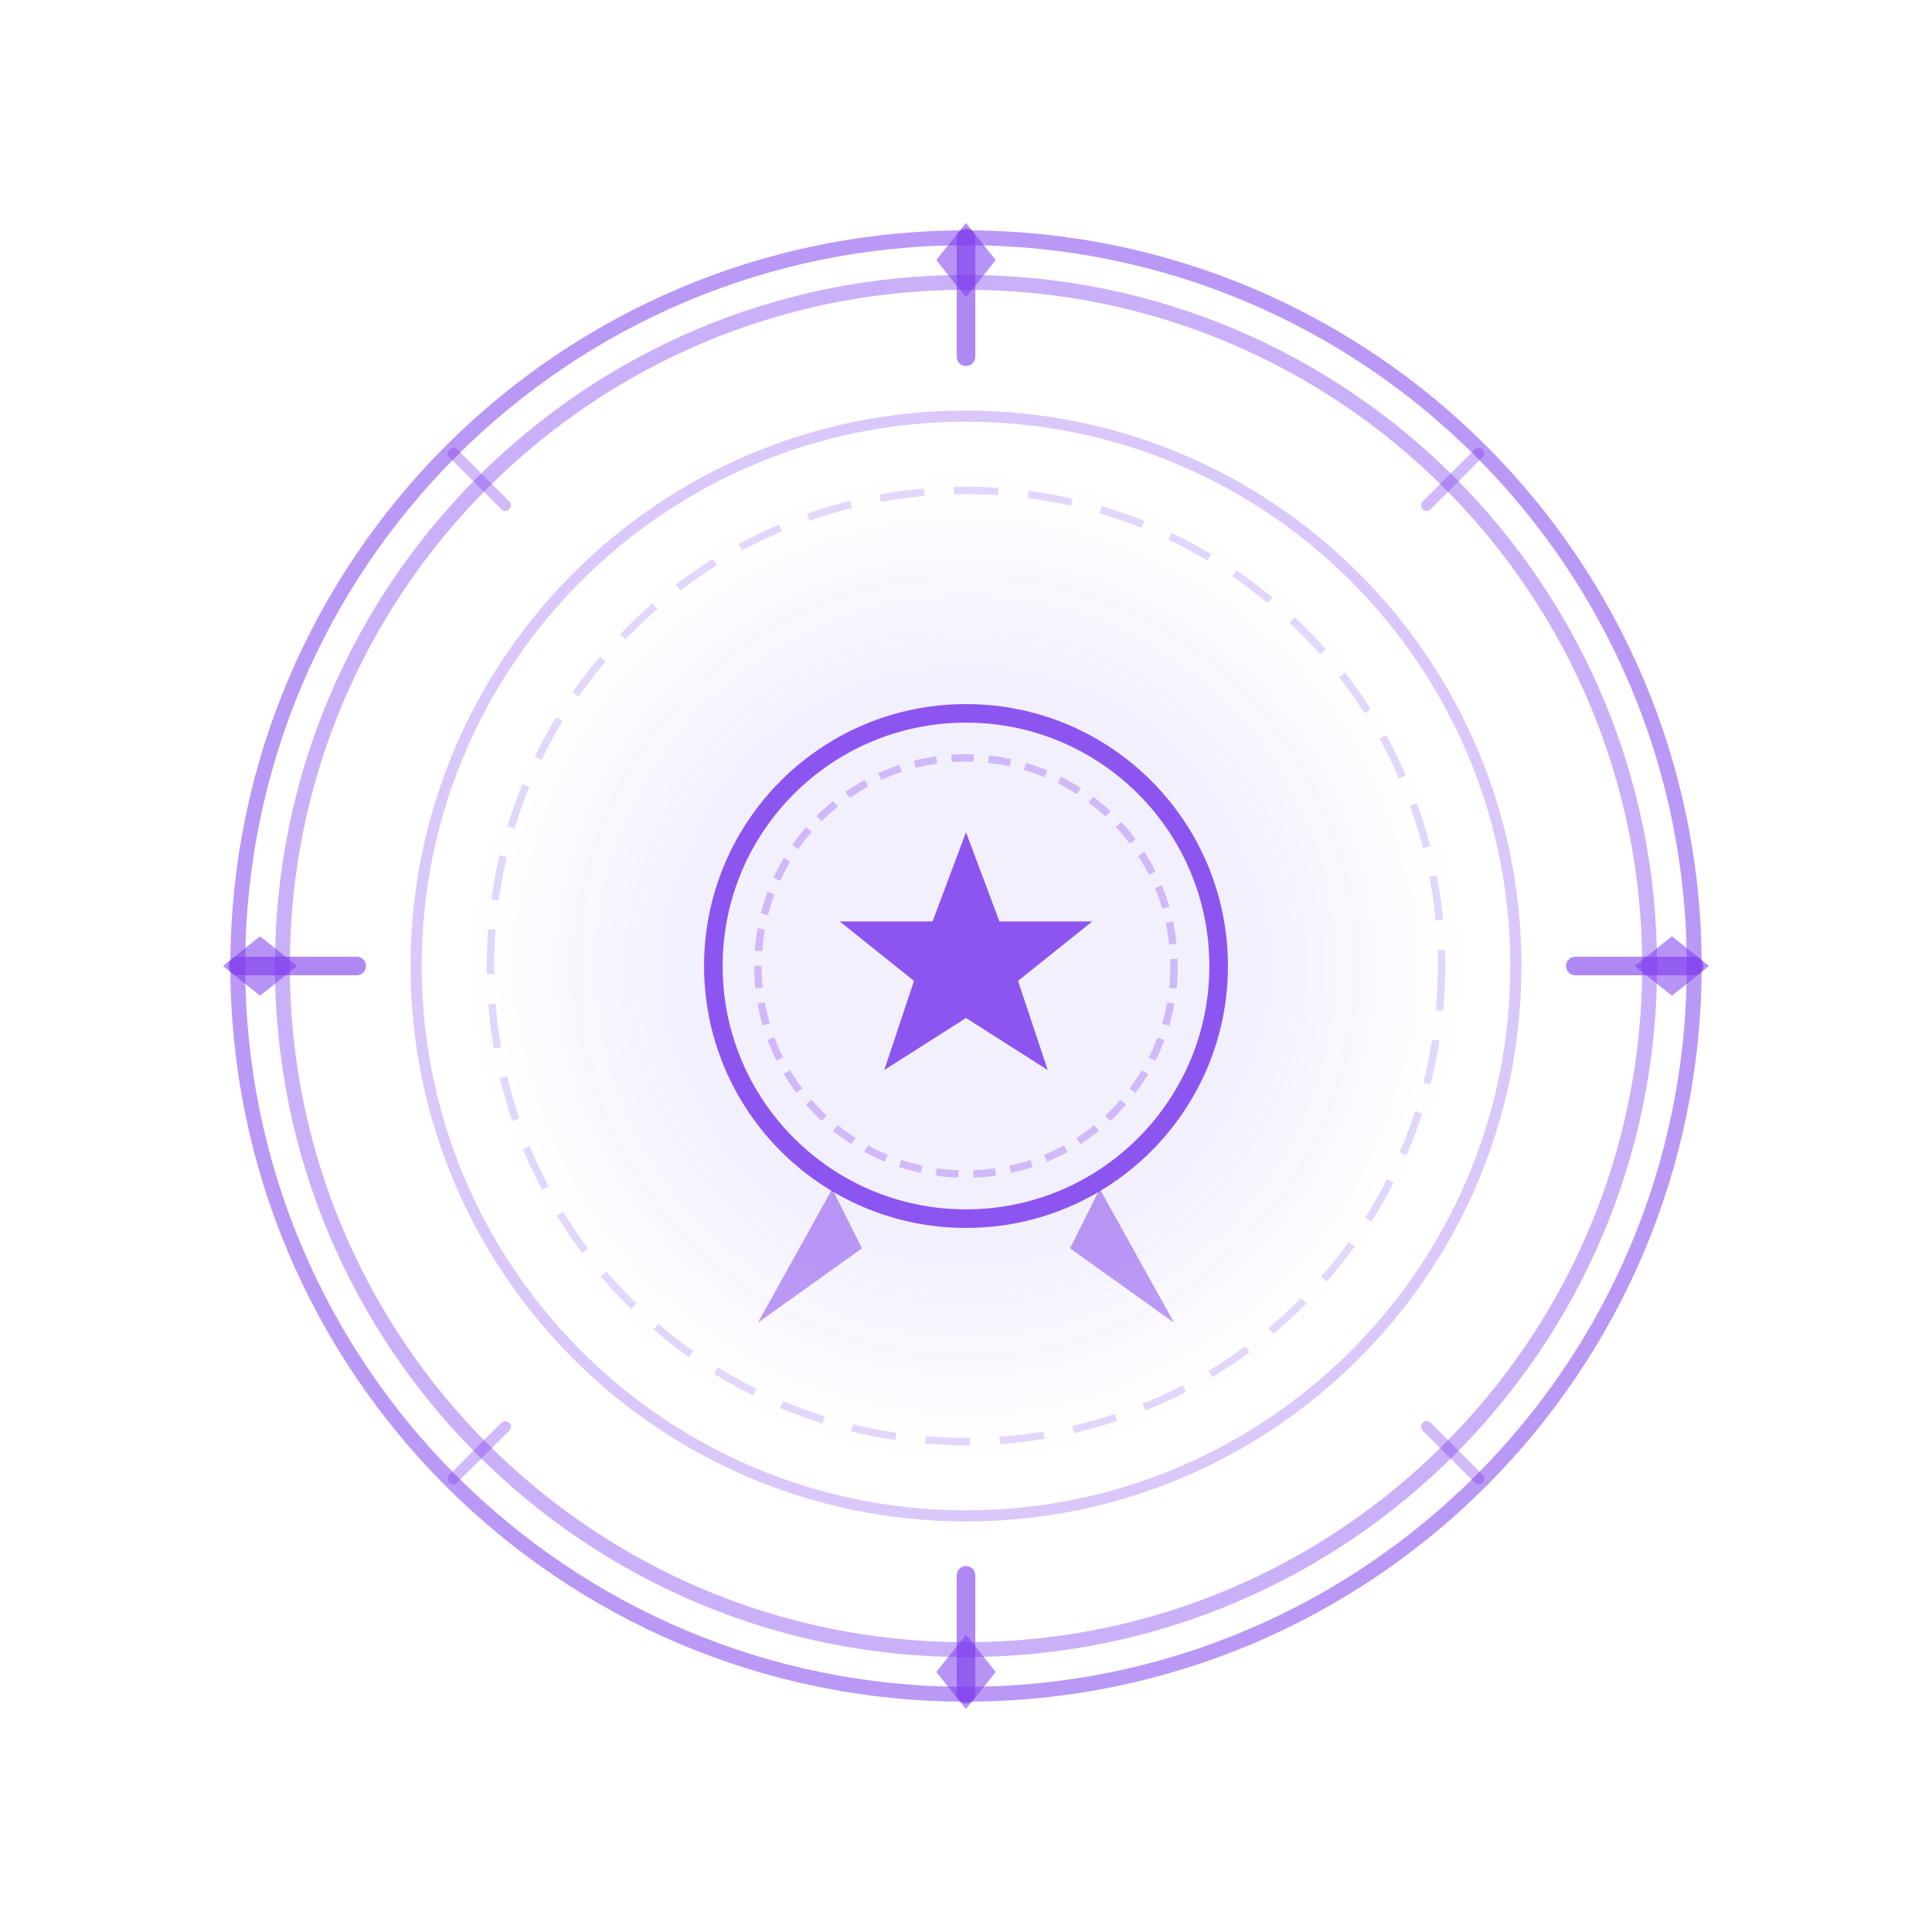
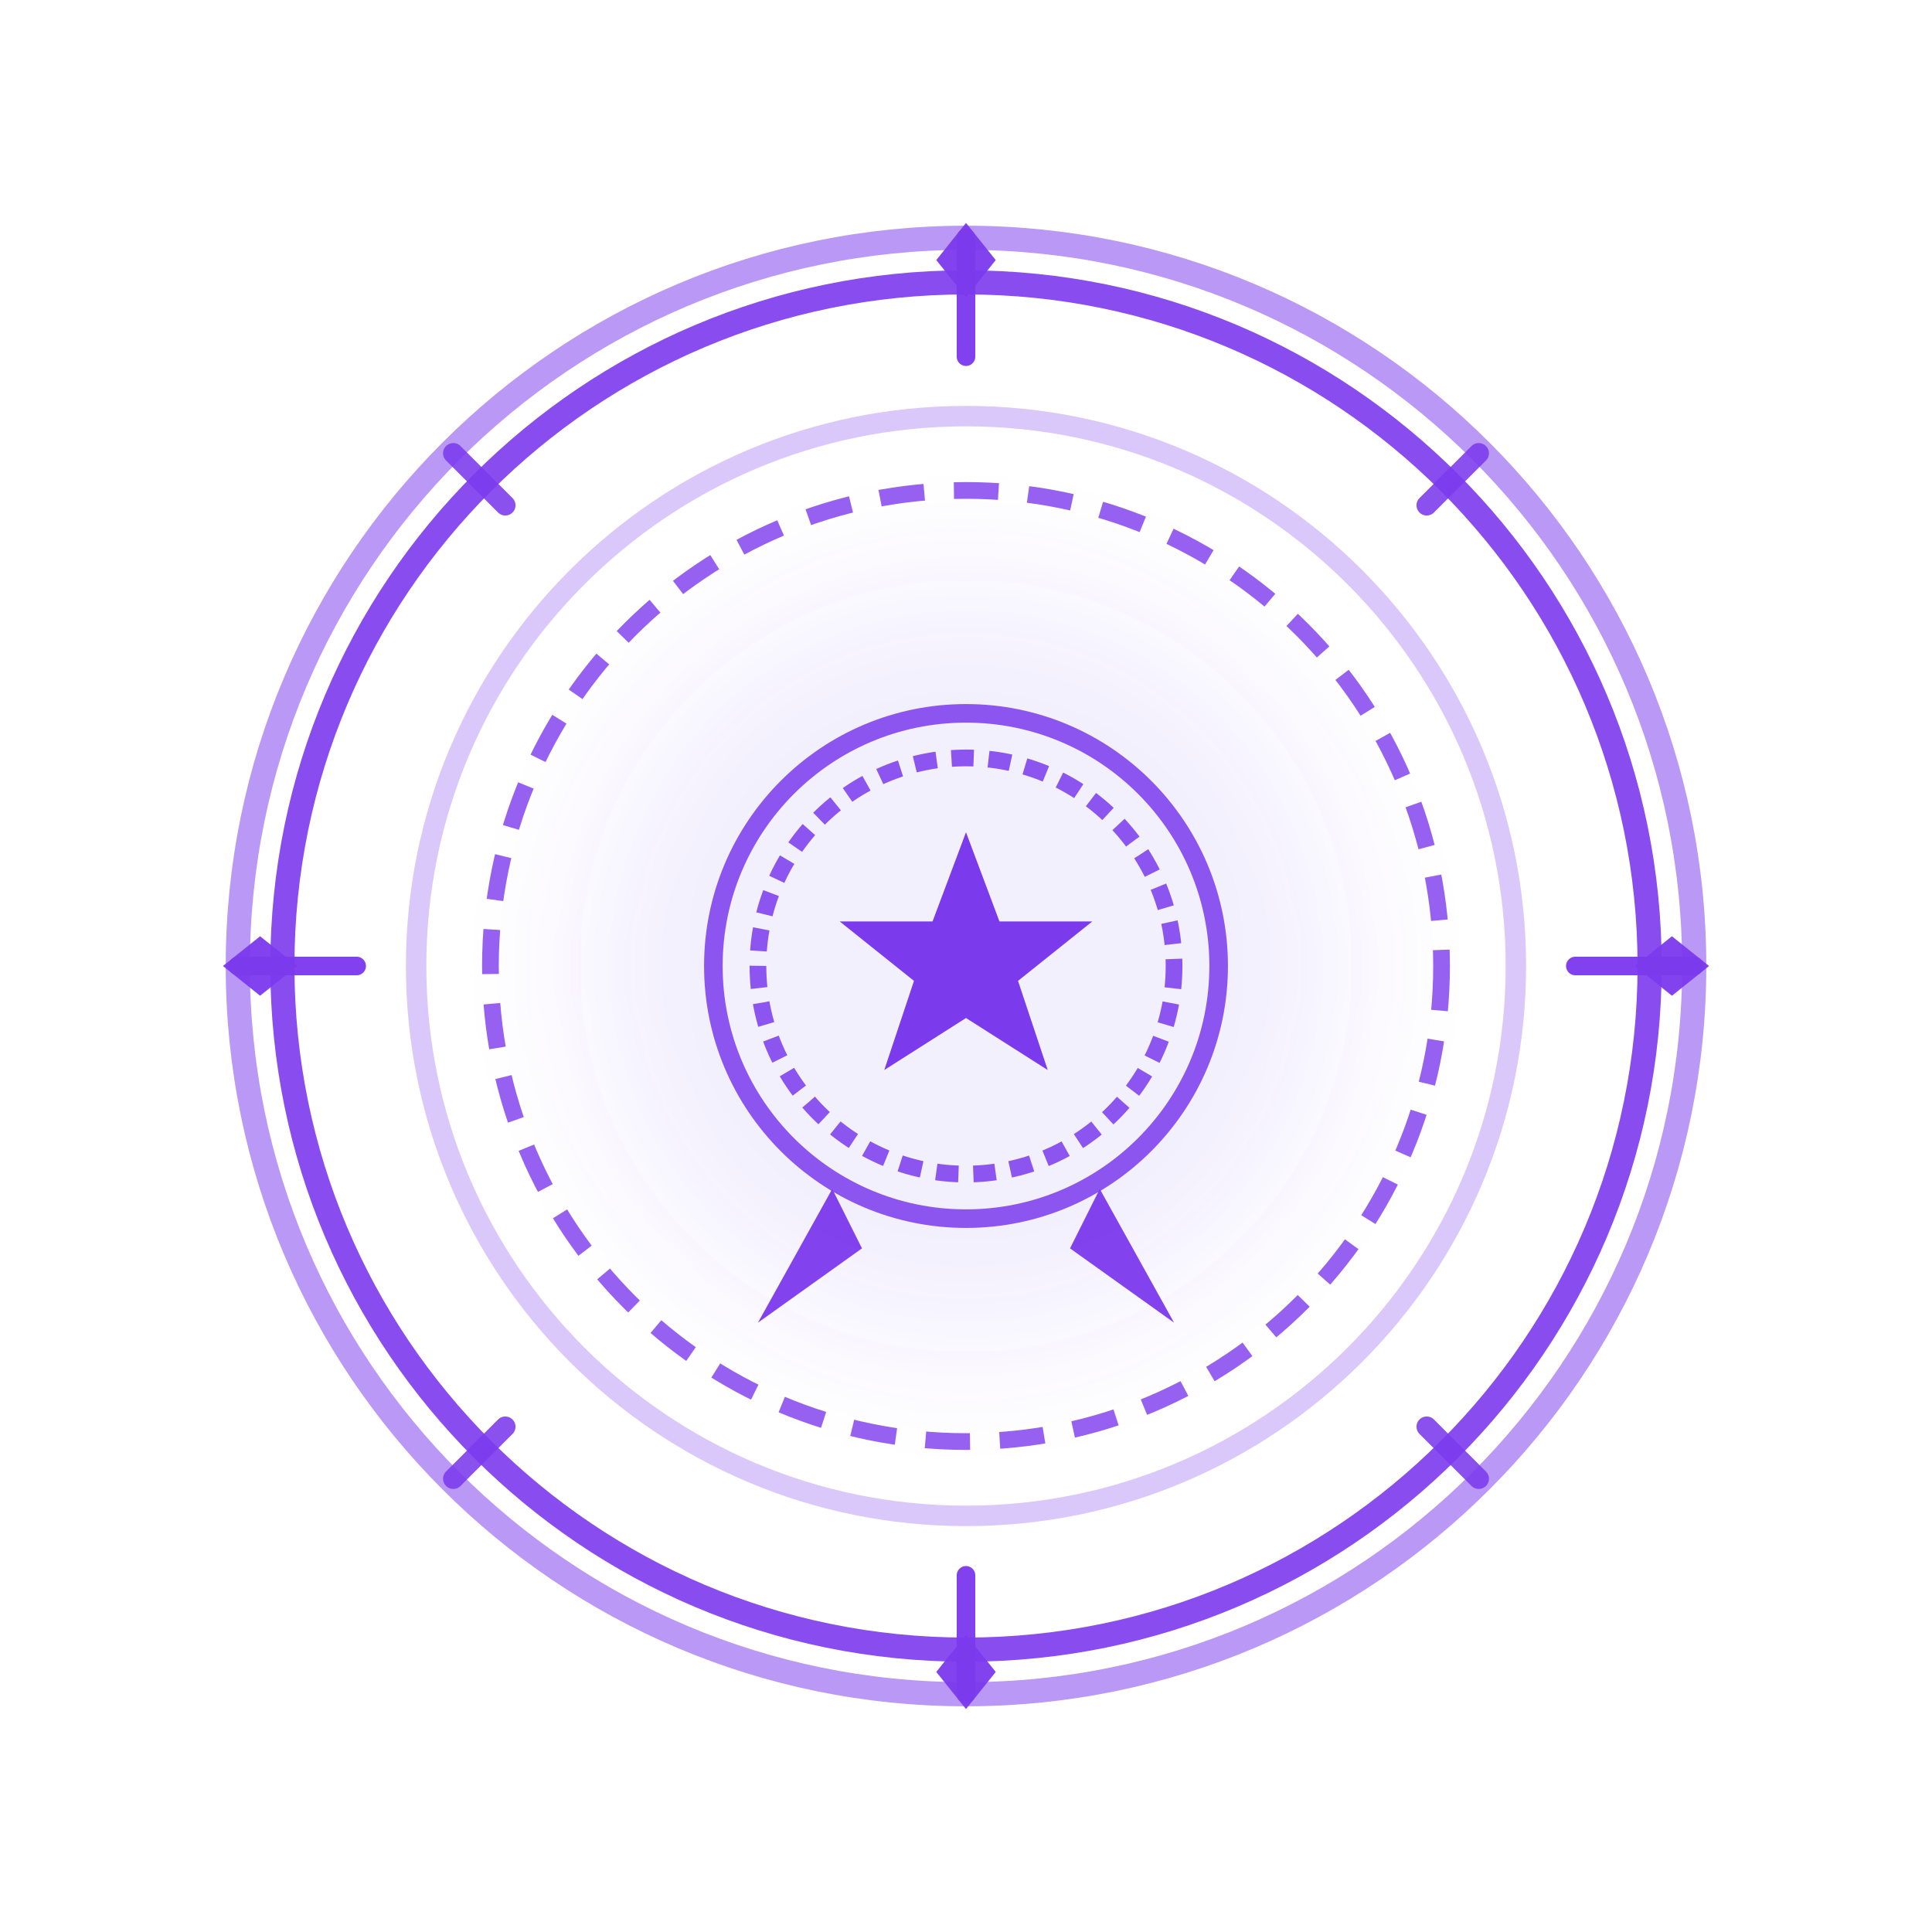
<svg xmlns="http://www.w3.org/2000/svg" viewBox="210 25 260 260" role="img" aria-label="Master Guide rank">
  <defs>
    <filter id="master-glow" x="-50%" y="-50%" width="200%" height="200%">
      <feGaussianBlur in="SourceGraphic" stdDeviation="8" />
    </filter>
  </defs>
  <g transform="translate(340,155)" fill="none" stroke="#7C3AED">
    <circle r="52" fill="#7C3AED" fill-opacity="0.08" stroke="none" filter="url(#master-glow)" />
-     <circle r="98" stroke-width="2" stroke-opacity="0.52" />
-     <circle r="92" stroke-width="2" stroke-opacity="0.4" />
-     <circle r="74" stroke-width="1.5" stroke-opacity="0.28" />
-     <circle r="64" stroke-width="1" stroke-opacity="0.2" stroke-dasharray="6,4" />
-     <line x1="0" y1="-98" x2="0" y2="-82" stroke-width="2.5" stroke-linecap="round" stroke-opacity="0.6" />
-     <line x1="98" y1="0" x2="82" y2="0" stroke-width="2.5" stroke-linecap="round" stroke-opacity="0.6" />
-     <line x1="0" y1="98" x2="0" y2="82" stroke-width="2.5" stroke-linecap="round" stroke-opacity="0.6" />
-     <line x1="-98" y1="0" x2="-82" y2="0" stroke-width="2.5" stroke-linecap="round" stroke-opacity="0.6" />
-     <line x1="69" y1="-69" x2="62" y2="-62" stroke-width="1.5" stroke-linecap="round" stroke-opacity="0.35" />
-     <line x1="69" y1="69" x2="62" y2="62" stroke-width="1.5" stroke-linecap="round" stroke-opacity="0.35" />
-     <line x1="-69" y1="69" x2="-62" y2="62" stroke-width="1.5" stroke-linecap="round" stroke-opacity="0.35" />
-     <line x1="-69" y1="-69" x2="-62" y2="-62" stroke-width="1.5" stroke-linecap="round" stroke-opacity="0.35" />
-     <polygon points="0,-100 4,-95 0,-90 -4,-95" fill="#7C3AED" fill-opacity="0.55" stroke="none" />
-     <polygon points="100,0 95,4 90,0 95,-4" fill="#7C3AED" fill-opacity="0.55" stroke="none" />
-     <polygon points="0,100 4,95 0,90 -4,95" fill="#7C3AED" fill-opacity="0.55" stroke="none" />
-     <polygon points="-100,0 -95,4 -90,0 -95,-4" fill="#7C3AED" fill-opacity="0.55" stroke="none" />
+     <circle r="98" stroke-width="3.25" stroke-opacity="0.52" />
+     <circle r="92" stroke-width="3.25" stroke-opacity="0.9" />
+     <circle r="74" stroke-width="2.75" stroke-opacity="0.28" />
+     <circle r="64" stroke-width="2.25" stroke-opacity="0.8" stroke-dasharray="6,4" />
+     <line x1="0" y1="-98" x2="0" y2="-82" stroke-width="2.5" stroke-linecap="round" stroke-opacity="0.96" />
+     <line x1="98" y1="0" x2="82" y2="0" stroke-width="2.5" stroke-linecap="round" stroke-opacity="0.96" />
+     <line x1="0" y1="98" x2="0" y2="82" stroke-width="2.5" stroke-linecap="round" stroke-opacity="0.96" />
+     <line x1="-98" y1="0" x2="-82" y2="0" stroke-width="2.5" stroke-linecap="round" stroke-opacity="0.96" />
+     <line x1="69" y1="-69" x2="62" y2="-62" stroke-width="2.75" stroke-linecap="round" stroke-opacity="0.88" />
+     <line x1="69" y1="69" x2="62" y2="62" stroke-width="2.75" stroke-linecap="round" stroke-opacity="0.88" />
+     <line x1="-69" y1="69" x2="-62" y2="62" stroke-width="2.75" stroke-linecap="round" stroke-opacity="0.88" />
+     <line x1="-69" y1="-69" x2="-62" y2="-62" stroke-width="2.75" stroke-linecap="round" stroke-opacity="0.88" />
+     <polygon points="0,-100 4,-95 0,-90 -4,-95" fill="#7C3AED" fill-opacity="0.95" stroke="none" />
+     <polygon points="100,0 95,4 90,0 95,-4" fill="#7C3AED" fill-opacity="0.95" stroke="none" />
+     <polygon points="0,100 4,95 0,90 -4,95" fill="#7C3AED" fill-opacity="0.95" stroke="none" />
+     <polygon points="-100,0 -95,4 -90,0 -95,-4" fill="#7C3AED" fill-opacity="0.95" stroke="none" />
    <circle r="34" stroke-width="2.5" stroke-opacity="0.85" />
-     <circle r="28" stroke-width="1" stroke-opacity="0.3" stroke-dasharray="3,2" />
-     <path d="M-18,30 L-28,48 L-14,38 Z" fill="#7C3AED" fill-opacity="0.5" stroke="none" />
-     <path d="M18,30 L28,48 L14,38 Z" fill="#7C3AED" fill-opacity="0.5" stroke="none" />
-     <polygon points="0,-18 4.5,-6 17,-6 7,2 11,14 0,7 -11,14 -7,2 -17,-6 -4.5,-6" fill="#7C3AED" fill-opacity="0.85" stroke="none" />
+     <circle r="28" stroke-width="2.25" stroke-opacity="0.85" stroke-dasharray="3,2" />
+     <path d="M-18,30 L-28,48 L-14,38 Z" fill="#7C3AED" fill-opacity="0.95" stroke="none" />
+     <path d="M18,30 L28,48 L14,38 Z" fill="#7C3AED" fill-opacity="0.95" stroke="none" />
+     <polygon points="0,-18 4.5,-6 17,-6 7,2 11,14 0,7 -11,14 -7,2 -17,-6 -4.5,-6" fill="#7C3AED" fill-opacity="1" stroke="none" />
  </g>
</svg>
